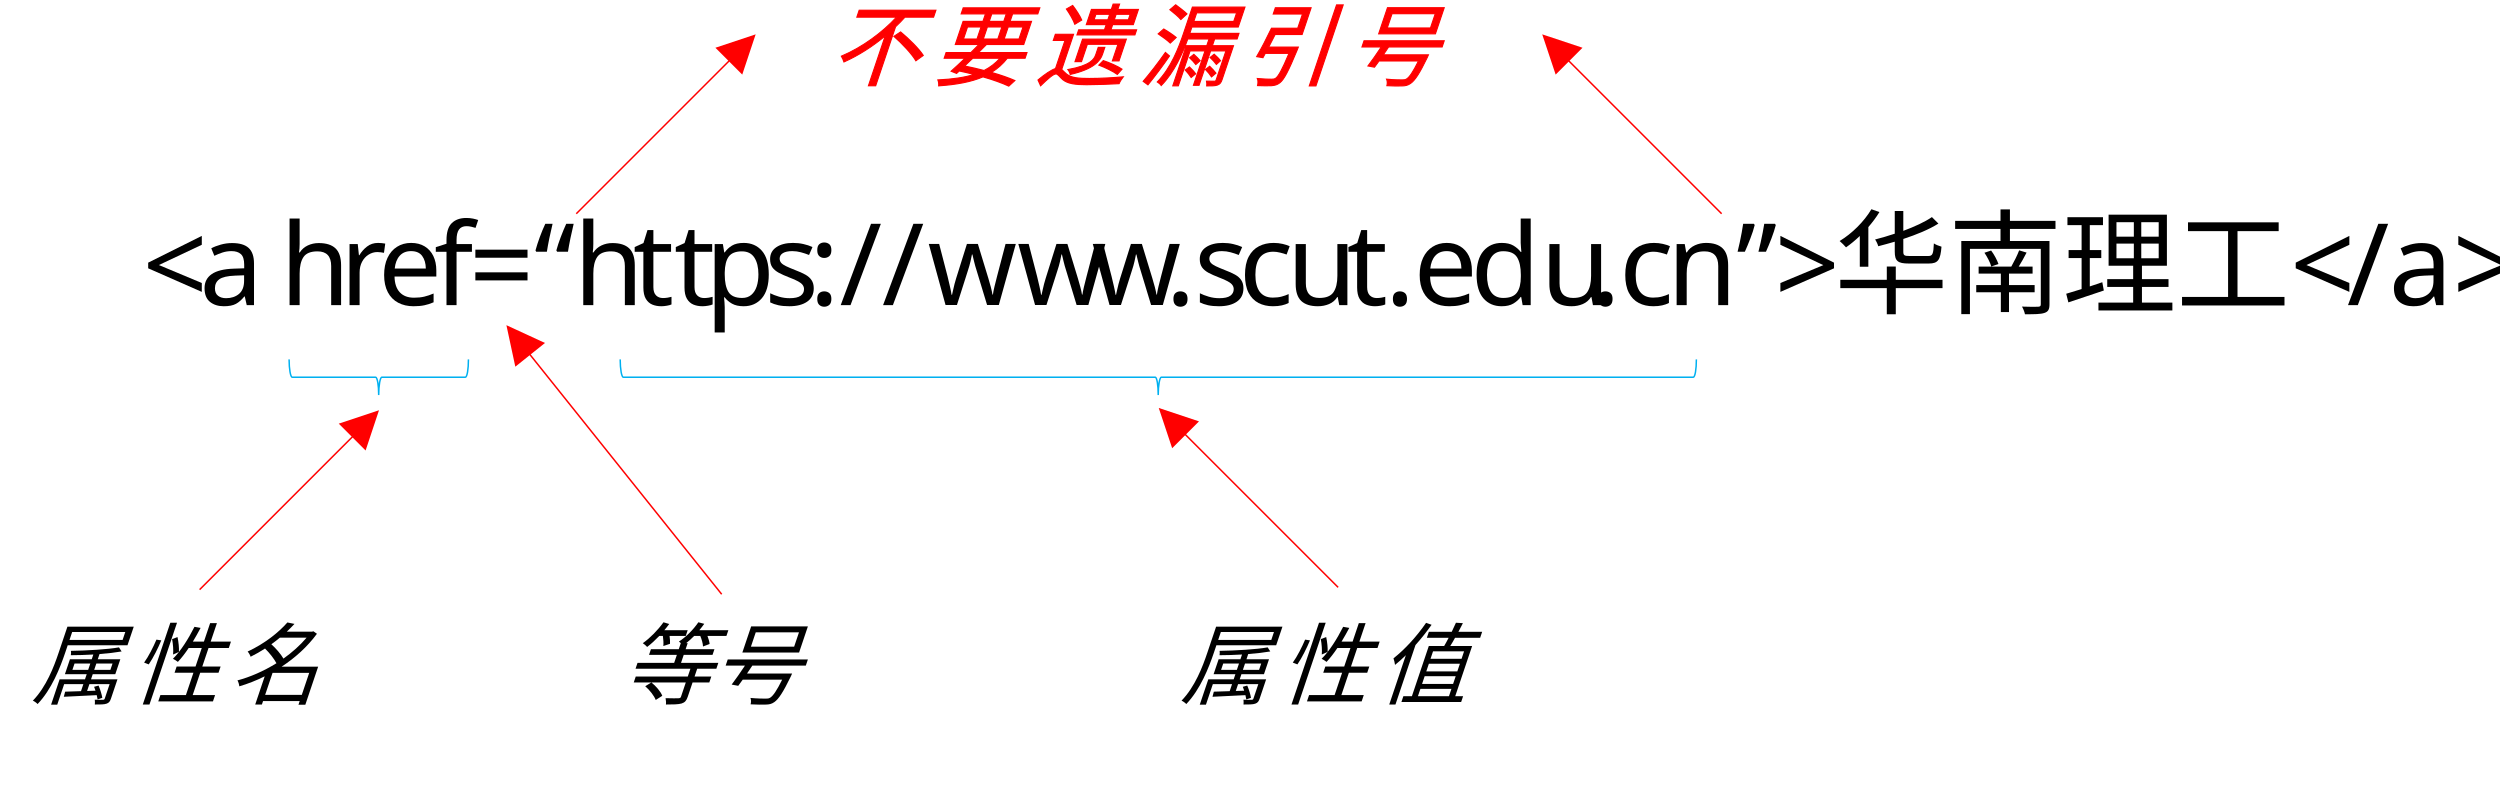
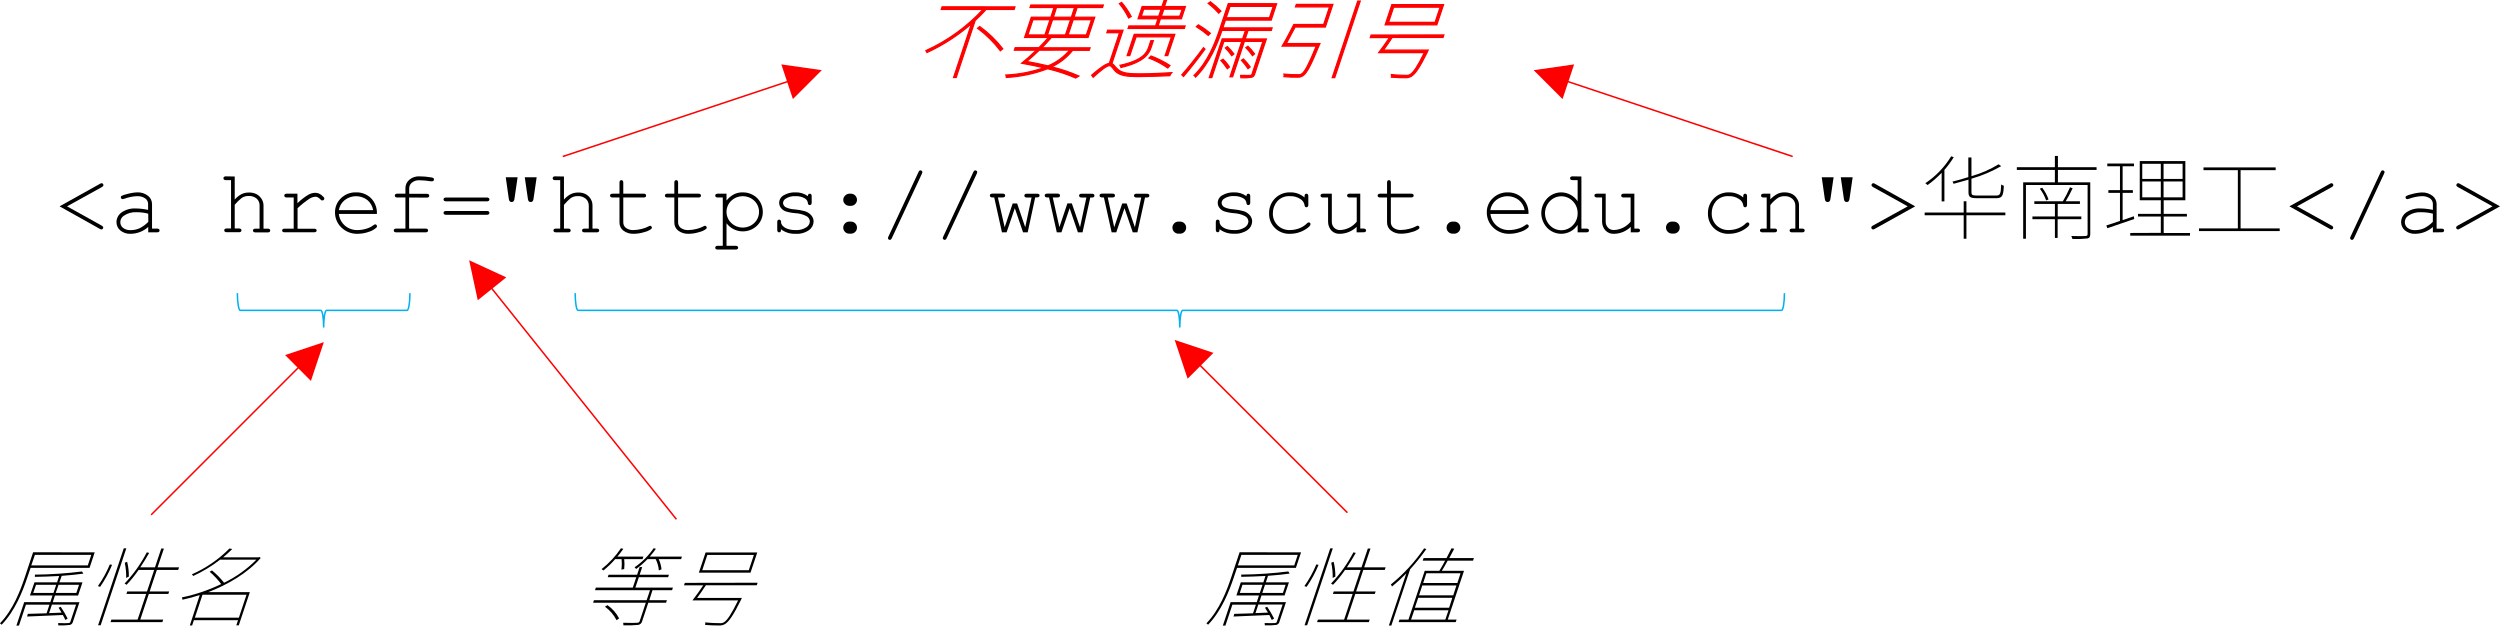
- <svg xmlns="http://www.w3.org/2000/svg" id="图层_1" data-name="图层 1" viewBox="0 0 800 253.04">
+ <svg xmlns="http://www.w3.org/2000/svg" id="图层_1" data-name="图层 1" viewBox="0 0 788.49 197.31">
  <defs>
-     <style>.cls-1,.cls-17,.cls-3,.cls-7{font-size:36.45px;}.cls-1,.cls-3,.cls-7{font-family:Calibri, Calibri;}.cls-1,.cls-8{letter-spacing:0em;}.cls-2{letter-spacing:0em;}.cls-3{letter-spacing:0em;}.cls-4{letter-spacing:-0.02em;}.cls-5{letter-spacing:0em;}.cls-6{letter-spacing:0em;}.cls-9{letter-spacing:0em;}.cls-10{letter-spacing:0em;}.cls-11{letter-spacing:0em;}.cls-12{letter-spacing:0em;}.cls-13{letter-spacing:0em;}.cls-14{letter-spacing:-0.07em;}.cls-15{letter-spacing:0em;}.cls-16{letter-spacing:0em;}.cls-17,.cls-22,.cls-24{font-family:SourceHanSansCN-ExtraLight-GBpc-EUC-H, Source Han Sans CN;}.cls-18{letter-spacing:-0.02em;}.cls-19,.cls-21{fill:none;stroke-miterlimit:8;stroke-width:0.48px;}.cls-19,.cls-24{stroke:red;}.cls-20,.cls-24{fill:red;}.cls-20{fill-rule:evenodd;}.cls-21{stroke:#00b0f0;}.cls-22,.cls-24{font-size:29.97px;}.cls-23{letter-spacing:0.11em;}.cls-24{stroke-miterlimit:10;stroke-width:0.4px;}.cls-25{letter-spacing:0.16em;}</style>
+     <style>.cls-1,.cls-3{fill:none;stroke-miterlimit:8;stroke-width:0.48px;}.cls-1,.cls-4{stroke:red;}.cls-2,.cls-4{fill:red;}.cls-2{fill-rule:evenodd;}.cls-3{stroke:#00b0f0;}.cls-4{stroke-miterlimit:10;stroke-width:0.4px;}</style>
  </defs>
-   <text class="cls-1" transform="translate(45.59 97.64)">&lt;<tspan class="cls-2" x="18.19" y="0">a </tspan>
-   </text>
-   <text class="cls-3" transform="translate(89.57 97.64)">h<tspan class="cls-4" x="19.19" y="0">r</tspan>
-     <tspan class="cls-5" x="31.35" y="0">e</tspan>
-     <tspan class="cls-6" x="49.34" y="0">f</tspan>
-   </text>
-   <text class="cls-7" transform="translate(150.07 97.64)">
-     <tspan class="cls-8">=“</tspan>
-     <tspan class="cls-9" x="33.48" y="0">h</tspan>
-     <tspan class="cls-10" x="52.45" y="0">tt</tspan>
-     <tspan class="cls-9" x="75.53" y="0">p</tspan>
-     <tspan class="cls-11" x="94.5" y="0">s</tspan>
-     <tspan class="cls-12" x="108.83" y="0">://</tspan>
-     <tspan class="cls-13" x="146.74" y="0">ww</tspan>
-     <tspan class="cls-14" x="199.22" y="0">w</tspan>
-     <tspan x="222.8" y="0">.</tspan>
-     <tspan class="cls-11" x="232" y="0">s</tspan>
-     <tspan class="cls-15" x="246.33" y="0">c</tspan>
-     <tspan class="cls-8" x="261.67" y="0">u</tspan>
-     <tspan class="cls-16" x="280.85" y="0">t</tspan>
-     <tspan x="293.03" y="0">.</tspan>
-     <tspan class="cls-11" x="302.23" y="0">e</tspan>
-     <tspan class="cls-8" x="320.44" y="0">du</tspan>
-     <tspan x="358.81" y="0">.</tspan>
-     <tspan class="cls-15" x="368.02" y="0">c</tspan>
-     <tspan class="cls-8" x="383.36" y="0">n”</tspan>
-     <tspan class="cls-12" x="417.83" y="0">&gt;</tspan>
-   </text>
-   <text class="cls-17" transform="translate(587.01 97.64)">华南理工</text>
-   <text class="cls-7" transform="translate(732.81 97.64)">
-     <tspan class="cls-8">&lt;</tspan>
-     <tspan class="cls-18" x="18.19" y="0">/</tspan>
-     <tspan x="31.58" y="0">a&gt;</tspan>
-   </text>
-   <line class="cls-19" x1="63.88" y1="188.68" x2="114.12" y2="138.43" />
-   <polygon class="cls-20" points="116.99 144.16 121.28 131.28 108.4 135.57 116.99 144.16 116.99 144.16" />
-   <path class="cls-21" d="M149.9,115c0,3.16-.42,5.71-1,5.71H122.18c-.52,0-1,2.56-1,5.71,0-3.15-.43-5.71-1-5.71H93.51c-.53,0-1-2.55-1-5.71" />
-   <path class="cls-21" d="M542.84,115c0,3.16-.42,5.71-1,5.71H371.63c-.53,0-1,2.56-1,5.71,0-3.15-.42-5.71-.95-5.71H199.46c-.53,0-1-2.55-1-5.71" />
-   <text class="cls-22" transform="matrix(0.95, 0, -0.32, 0.95, 9.95, 223.19)">
-     <tspan class="cls-23">属性</tspan>
-     <tspan x="66.59" y="0">名</tspan>
-   </text>
-   <line class="cls-19" x1="428.2" y1="187.95" x2="377.96" y2="137.71" />
-   <polygon class="cls-20" points="375.09 143.43 370.8 130.55 383.68 134.84 375.09 143.43 375.09 143.43" />
-   <text class="cls-22" transform="matrix(0.95, 0, -0.32, 0.95, 377.53, 223.19)">
-     <tspan class="cls-23">属性</tspan>
-     <tspan x="66.59" y="0">值</tspan>
-   </text>
-   <line class="cls-19" x1="230.94" y1="190.16" x2="168.38" y2="111.96" />
-   <polygon class="cls-20" points="164.9 117.34 162.05 104.06 174.39 109.75 164.9 117.34 164.9 117.34" />
-   <text class="cls-22" transform="matrix(0.95, 0, -0.32, 0.95, 198.91, 223.19)">等号</text>
-   <line class="cls-19" x1="184.41" y1="68.39" x2="234.65" y2="18.15" />
-   <polygon class="cls-20" points="237.52 23.87 241.81 10.99 228.93 15.28 237.52 23.87 237.52 23.87" />
-   <line class="cls-19" x1="550.92" y1="68.39" x2="500.67" y2="18.15" />
-   <polygon class="cls-20" points="497.81 23.87 493.51 10.99 506.4 15.28 497.81 23.87 497.81 23.87" />
-   <text class="cls-24" transform="matrix(0.95, 0, -0.32, 0.95, 265.59, 25.21)">
-     <tspan class="cls-25">不要遗漏引</tspan>
-     <tspan x="174.12" y="0">号</tspan>
-   </text>
+   <path d="M28.92,66.41,41.7,59.28a1.14,1.14,0,0,1,.46-.17.58.58,0,0,1,.42.18.61.61,0,0,1,.17.42c0,.23-.16.44-.48.62l-11,6.08,10.94,6.08c.32.17.48.38.48.61a.58.58,0,0,1-.18.42.55.55,0,0,1-.41.18,1.17,1.17,0,0,1-.47-.17Z" transform="translate(-10.13 -1.33)" />
+   <path d="M56.88,74.61v-1.7a8.41,8.41,0,0,1-5.5,2.16A4.77,4.77,0,0,1,48.06,74a3.42,3.42,0,0,1-1.2-2.64,3.79,3.79,0,0,1,1.58-3A7.16,7.16,0,0,1,53,67.08a16.29,16.29,0,0,1,1.77.11q1,.11,2.07.33V65.6a2.13,2.13,0,0,0-.9-1.69,4.33,4.33,0,0,0-2.7-.71,13.47,13.47,0,0,0-3.87.8,2.86,2.86,0,0,1-.58.14.54.54,0,0,1-.39-.17.61.61,0,0,1-.16-.42.52.52,0,0,1,.14-.38A5.18,5.18,0,0,1,50,62.59,14.28,14.28,0,0,1,53.34,62a5.14,5.14,0,0,1,3.49,1.1,3.29,3.29,0,0,1,1.25,2.5v7.83h1.57a.91.91,0,0,1,.62.16.53.53,0,0,1,.19.43.52.52,0,0,1-.19.42.9.9,0,0,1-.62.17Zm0-5.88a10.55,10.55,0,0,0-1.76-.35,15.24,15.24,0,0,0-1.95-.12,6.44,6.44,0,0,0-4,1.12,2.43,2.43,0,0,0-1.1,2,2.3,2.3,0,0,0,.84,1.8,3.59,3.59,0,0,0,2.44.73,6.6,6.6,0,0,0,2.85-.61,10.32,10.32,0,0,0,2.71-2Z" transform="translate(-10.13 -1.33)" />
+   <path d="M84.16,57v7.27a7.51,7.51,0,0,1,2.16-1.72,5.3,5.3,0,0,1,2.32-.5,5.06,5.06,0,0,1,2.34.49A4.09,4.09,0,0,1,92.59,64a3.85,3.85,0,0,1,.65,2.12v7.33h1.32a.92.92,0,0,1,.62.16.58.58,0,0,1,.17.43.57.57,0,0,1-.17.42.92.92,0,0,1-.62.17H90.72a.92.92,0,0,1-.62-.17.54.54,0,0,1-.18-.42.55.55,0,0,1,.18-.43.92.92,0,0,1,.62-.16H92V66.18A2.79,2.79,0,0,0,91.12,64a3.63,3.63,0,0,0-2.57-.86,3.74,3.74,0,0,0-2.21.64,15.84,15.84,0,0,0-2.18,2.12v7.49H85.5a.88.88,0,0,1,.6.16.53.53,0,0,1,.19.43.52.52,0,0,1-.19.42.88.88,0,0,1-.6.17H81.64a.88.88,0,0,1-.6-.17.55.55,0,0,1-.19-.42.56.56,0,0,1,.19-.43.88.88,0,0,1,.6-.16H83V58.14H81.39a.93.93,0,0,1-.61-.16.59.59,0,0,1-.18-.44.54.54,0,0,1,.18-.42.87.87,0,0,1,.61-.17Z" transform="translate(-10.13 -1.33)" />
+   <path d="M103.94,62.42v3a19.23,19.23,0,0,1,3.45-2.68,4.63,4.63,0,0,1,2.12-.6,3.07,3.07,0,0,1,2,.71c.61.47.91.83.91,1.07a.61.61,0,0,1-.18.45.57.57,0,0,1-.44.17.47.47,0,0,1-.24,0,1.66,1.66,0,0,1-.36-.31,3.63,3.63,0,0,0-.86-.68,1.66,1.66,0,0,0-.72-.18,4,4,0,0,0-1.87.62,28.19,28.19,0,0,0-3.77,3v6.48h5.23a.92.92,0,0,1,.62.16A.55.55,0,0,1,110,74a.54.54,0,0,1-.18.42.92.92,0,0,1-.62.17H99.9a.91.91,0,0,1-.61-.16.57.57,0,0,1,0-.82.92.92,0,0,1,.62-.16h2.85V63.62h-2.18a.88.88,0,0,1-.6-.17.58.58,0,0,1-.19-.44.54.54,0,0,1,.18-.42.89.89,0,0,1,.61-.17Z" transform="translate(-10.13 -1.33)" />
+   <path d="M129,68.8H117a5.65,5.65,0,0,0,1.92,3.69,5.82,5.82,0,0,0,4,1.4,9.64,9.64,0,0,0,2.77-.43A7,7,0,0,0,128,72.3a.82.82,0,0,1,.47-.21.51.51,0,0,1,.39.18.53.53,0,0,1,.17.41.66.66,0,0,1-.22.47,6.33,6.33,0,0,1-2.4,1.31,10.46,10.46,0,0,1-3.54.61,7,7,0,0,1-5.08-2,6.5,6.5,0,0,1-2-4.82,6,6,0,0,1,1.91-4.42A6.51,6.51,0,0,1,122.43,62a6.43,6.43,0,0,1,4.77,1.89A6.59,6.59,0,0,1,129,68.8Zm-1.19-1.2A5.19,5.19,0,0,0,126,64.42a5.84,5.84,0,0,0-7.13,0A5.12,5.12,0,0,0,117,67.6Z" transform="translate(-10.13 -1.33)" />
+   <path d="M139.16,63.62v9.81h5.2a.88.88,0,0,1,.6.16.55.55,0,0,1,.18.43.54.54,0,0,1-.18.42.88.88,0,0,1-.6.17h-9.25a.93.93,0,0,1-.61-.17.54.54,0,0,1-.18-.42.55.55,0,0,1,.18-.43.93.93,0,0,1,.61-.16H138V63.62h-2.56a.89.89,0,0,1-.61-.17.57.57,0,0,1-.18-.44.54.54,0,0,1,.18-.42.89.89,0,0,1,.61-.17H138V60.63a3.36,3.36,0,0,1,1.21-2.58,4.54,4.54,0,0,1,3.21-1.1,21.92,21.92,0,0,1,3.57.31,1.86,1.86,0,0,1,.87.26.62.62,0,0,1,.14.41.57.57,0,0,1-.16.42.65.65,0,0,1-.46.16,2.32,2.32,0,0,1-.37,0,24.16,24.16,0,0,0-3.59-.33,3.46,3.46,0,0,0-2.39.76,2.3,2.3,0,0,0-.84,1.73v1.79h5.53a.89.89,0,0,1,.61.17.57.57,0,0,1,.18.44.54.54,0,0,1-.18.42.89.89,0,0,1-.61.17Z" transform="translate(-10.13 -1.33)" />
+   <path d="M163.7,64.83H150.81a.89.89,0,0,1-.61-.17.57.57,0,0,1-.18-.44.54.54,0,0,1,.18-.42.89.89,0,0,1,.61-.17H163.7a.88.88,0,0,1,.6.17.58.58,0,0,1,.19.44.55.55,0,0,1-.19.42A.88.88,0,0,1,163.7,64.83Zm0,4.24H150.81a.89.89,0,0,1-.61-.17.54.54,0,0,1-.18-.43.57.57,0,0,1,.18-.43,1,1,0,0,1,.61-.16H163.7a.94.94,0,0,1,.6.16.57.57,0,0,1,.19.43.54.54,0,0,1-.19.43A.88.88,0,0,1,163.7,69.07Z" transform="translate(-10.13 -1.33)" />
+   <path d="M169.64,57.24h3.74l-1,6.84a1.31,1.31,0,0,1-.31.76.79.79,0,0,1-.57.21.81.81,0,0,1-.58-.21,1.38,1.38,0,0,1-.31-.76Zm6,0h3.75l-1,6.84a1.31,1.31,0,0,1-.31.76.78.78,0,0,1-.56.21.84.84,0,0,1-.59-.21,1.31,1.31,0,0,1-.3-.76Z" transform="translate(-10.13 -1.33)" />
+   <path d="M188,57v7.27a7.51,7.51,0,0,1,2.16-1.72,5.29,5.29,0,0,1,2.31-.5,5.13,5.13,0,0,1,2.35.49A4.15,4.15,0,0,1,196.38,64,3.84,3.84,0,0,1,197,66.1v7.33h1.33a.89.89,0,0,1,.61.16.55.55,0,0,1,.18.43.54.54,0,0,1-.18.42.89.89,0,0,1-.61.17H194.5a.89.89,0,0,1-.61-.17.52.52,0,0,1-.19-.42.53.53,0,0,1,.19-.43.89.89,0,0,1,.61-.16h1.33V66.18a2.82,2.82,0,0,0-.92-2.14,3.64,3.64,0,0,0-2.57-.86,3.72,3.72,0,0,0-2.21.64A15.28,15.28,0,0,0,188,65.94v7.49h1.33a.91.91,0,0,1,.61.16.55.55,0,0,1,.18.43.54.54,0,0,1-.18.42.91.91,0,0,1-.61.17h-3.85a.91.91,0,0,1-.61-.17.54.54,0,0,1-.18-.42.55.55,0,0,1,.18-.43.91.91,0,0,1,.61-.16h1.33V58.14h-1.59a.88.88,0,0,1-.6-.16.59.59,0,0,1-.18-.44.54.54,0,0,1,.18-.42.83.83,0,0,1,.6-.17Z" transform="translate(-10.13 -1.33)" />
+   <path d="M206.71,62.42h6.41a.89.89,0,0,1,.61.17.57.57,0,0,1,.18.44.54.54,0,0,1-.18.42.89.89,0,0,1-.61.17h-6.41v7.87a2.14,2.14,0,0,0,.82,1.71,3.66,3.66,0,0,0,2.41.69,10.39,10.39,0,0,0,2.59-.36,8.72,8.72,0,0,0,2.17-.81.93.93,0,0,1,.47-.18.51.51,0,0,1,.39.18.57.57,0,0,1,.17.41.58.58,0,0,1-.18.4,5.88,5.88,0,0,1-2.19,1,11.23,11.23,0,0,1-3.33.54,5.12,5.12,0,0,1-3.29-1,3.15,3.15,0,0,1-1.23-2.61V63.62h-2.18a.93.93,0,0,1-.61-.17.57.57,0,0,1-.18-.44.54.54,0,0,1,.18-.42.93.93,0,0,1,.61-.17h2.18V58.93a.88.88,0,0,1,.17-.6.55.55,0,0,1,.42-.19.58.58,0,0,1,.44.19.88.88,0,0,1,.17.6Z" transform="translate(-10.13 -1.33)" />
+   <path d="M224,62.42h6.42a.93.93,0,0,1,.61.17.57.57,0,0,1,.18.44.54.54,0,0,1-.18.42.93.93,0,0,1-.61.17H224v7.87a2.15,2.15,0,0,0,.83,1.71,3.66,3.66,0,0,0,2.41.69,10.39,10.39,0,0,0,2.59-.36,8.87,8.87,0,0,0,2.17-.81.93.93,0,0,1,.46-.18.55.55,0,0,1,.4.18.57.57,0,0,1,.17.41.6.6,0,0,1-.19.4,5.88,5.88,0,0,1-2.19,1,11.12,11.12,0,0,1-3.32.54,5.16,5.16,0,0,1-3.3-1,3.17,3.17,0,0,1-1.22-2.61V63.62h-2.18a.89.89,0,0,1-.61-.17.57.57,0,0,1-.18-.44.54.54,0,0,1,.18-.42.89.89,0,0,1,.61-.17h2.18V58.93a.83.83,0,0,1,.17-.6.55.55,0,0,1,.42-.19.56.56,0,0,1,.43.19.83.83,0,0,1,.17.6Z" transform="translate(-10.13 -1.33)" />
+   <path d="M239.27,62.42v2.16a7.6,7.6,0,0,1,2.27-1.93A6,6,0,0,1,244.4,62a6.51,6.51,0,0,1,3.22.82,5.75,5.75,0,0,1,2.29,2.27,6.2,6.2,0,0,1,.81,3.06,5.92,5.92,0,0,1-1.83,4.36,6.45,6.45,0,0,1-9.62-.77v7.12h2.87a.89.89,0,0,1,.61.16.55.55,0,0,1,.18.43.54.54,0,0,1-.18.42.84.84,0,0,1-.61.17H236.5a.88.88,0,0,1-.6-.16.58.58,0,0,1,0-.86.88.88,0,0,1,.6-.16h1.59V63.62H236.5a.88.88,0,0,1-.6-.17.55.55,0,0,1-.19-.44.52.52,0,0,1,.19-.42.88.88,0,0,1,.6-.17Zm10.25,5.73a4.73,4.73,0,0,0-1.49-3.5,5.26,5.26,0,0,0-7.26,0,4.82,4.82,0,0,0,0,7,5.23,5.23,0,0,0,7.26,0A4.74,4.74,0,0,0,249.52,68.15Z" transform="translate(-10.13 -1.33)" />
+   <path d="M264.93,63.2a.85.85,0,0,1,.17-.59.52.52,0,0,1,.42-.19.55.55,0,0,1,.44.19.89.89,0,0,1,.17.61v2a.93.93,0,0,1-.17.61.57.57,0,0,1-.44.18.54.54,0,0,1-.4-.16.75.75,0,0,1-.19-.5,1.92,1.92,0,0,0-.87-1.4A5.38,5.38,0,0,0,261,63.2a5.11,5.11,0,0,0-3.08.8,1.69,1.69,0,0,0-.83,1.35,1.64,1.64,0,0,0,1,1.41,7.34,7.34,0,0,0,2.56.6,17.15,17.15,0,0,1,3.42.61,4.3,4.3,0,0,1,2,1.36,3,3,0,0,1,.67,1.89,3.4,3.4,0,0,1-1.45,2.68,6.64,6.64,0,0,1-4.25,1.17,7.13,7.13,0,0,1-4.59-1.42,2.48,2.48,0,0,1-.05.62.49.49,0,0,1-.21.24.56.56,0,0,1-.33.1.54.54,0,0,1-.42-.18.91.91,0,0,1-.17-.61V71.39a.91.91,0,0,1,.16-.61.55.55,0,0,1,.43-.18.58.58,0,0,1,.43.18.61.61,0,0,1,.18.47,1.73,1.73,0,0,0,.32,1.08,3.59,3.59,0,0,0,1.57,1.12,7.07,7.07,0,0,0,2.64.44,5.57,5.57,0,0,0,3.43-.86,2.35,2.35,0,0,0,1.13-1.81,2,2,0,0,0-1.14-1.76,8.7,8.7,0,0,0-3.36-.89,13.32,13.32,0,0,1-3.16-.59,3.18,3.18,0,0,1-1.49-1.1,2.56,2.56,0,0,1-.53-1.57,2.71,2.71,0,0,1,1.49-2.42A6.84,6.84,0,0,1,261,62,6.27,6.27,0,0,1,264.93,63.2Z" transform="translate(-10.13 -1.33)" />
+   <path d="M278,62.42h.51a1.93,1.93,0,0,1,1.91,1.9,1.82,1.82,0,0,1-.57,1.38,1.86,1.86,0,0,1-1.34.55H278a1.86,1.86,0,0,1-1.35-.56,1.81,1.81,0,0,1-.56-1.34A1.85,1.85,0,0,1,276.7,63,1.88,1.88,0,0,1,278,62.42Zm0,8.8h.51a1.89,1.89,0,0,1,1.91,1.9,1.8,1.8,0,0,1-.57,1.36,1.86,1.86,0,0,1-1.34.55H278a1.85,1.85,0,0,1-1.35-.55,1.91,1.91,0,0,1,0-2.71A1.84,1.84,0,0,1,278,71.22Z" transform="translate(-10.13 -1.33)" />
+   <path d="M300.91,56.09,291.4,76.47c-.16.34-.37.52-.62.52a.58.58,0,0,1-.42-.18.5.5,0,0,1-.17-.38,1.08,1.08,0,0,1,.14-.47l9.5-20.38a1.19,1.19,0,0,1,.29-.42.57.57,0,0,1,.34-.1.54.54,0,0,1,.41.18.51.51,0,0,1,.18.38A1.35,1.35,0,0,1,300.91,56.09Z" transform="translate(-10.13 -1.33)" />
+   <path d="M318.21,56.09l-9.52,20.38c-.16.34-.36.52-.62.52a.55.55,0,0,1-.41-.18.51.51,0,0,1-.18-.38,1.25,1.25,0,0,1,.14-.47l9.5-20.38a1.19,1.19,0,0,1,.3-.42.53.53,0,0,1,.34-.1.55.55,0,0,1,.41.18.51.51,0,0,1,.18.38A1.35,1.35,0,0,1,318.21,56.09Z" transform="translate(-10.13 -1.33)" />
+   <path d="M334.26,74.61H332.8L330.2,67l-2.59,7.6h-1.47l-2.44-11h-.58a.91.91,0,0,1-.61-.17.57.57,0,0,1-.18-.44.54.54,0,0,1,.18-.42.91.91,0,0,1,.61-.17h3.25a.88.88,0,0,1,.6.17.55.55,0,0,1,.19.44.52.52,0,0,1-.19.42.88.88,0,0,1-.6.17h-1.51L327,73l2.52-7.49h1.41L333.48,73l2-9.37H334a.91.91,0,0,1-.61-.17.59.59,0,0,1,0-.86.92.92,0,0,1,.62-.17h3.23a.92.92,0,0,1,.62.17A.55.55,0,0,1,338,63a.52.52,0,0,1-.19.42.92.92,0,0,1-.62.17h-.56Z" transform="translate(-10.13 -1.33)" />
+   <path d="M351.56,74.61H350.1L347.49,67l-2.59,7.6h-1.46l-2.45-11h-.57a.89.89,0,0,1-.61-.17.57.57,0,0,1-.18-.44.54.54,0,0,1,.18-.42.89.89,0,0,1,.61-.17h3.25a.88.88,0,0,1,.6.17.57.57,0,0,1,.18.44.54.54,0,0,1-.18.42.88.88,0,0,1-.6.17h-1.51l2.1,9.37,2.52-7.49h1.4L350.77,73l2-9.37h-1.5a.93.93,0,0,1-.61-.17.58.58,0,0,1-.19-.44.54.54,0,0,1,.18-.42.94.94,0,0,1,.62-.17h3.24a.92.92,0,0,1,.62.17.57.57,0,0,1,.18.44.54.54,0,0,1-.18.42.92.92,0,0,1-.62.17H354Z" transform="translate(-10.13 -1.33)" />
+   <path d="M368.86,74.61H367.4L364.79,67l-2.59,7.6h-1.46l-2.45-11h-.58a.88.88,0,0,1-.6-.17.55.55,0,0,1-.19-.44.52.52,0,0,1,.19-.42.88.88,0,0,1,.6-.17H361a.91.91,0,0,1,.61.17.57.57,0,0,1,.18.44.54.54,0,0,1-.18.42.91.91,0,0,1-.61.17h-1.5L361.55,73l2.52-7.49h1.41L368.07,73l2-9.37h-1.49a.93.93,0,0,1-.61-.17.59.59,0,0,1,0-.86.92.92,0,0,1,.62-.17h3.24a.92.92,0,0,1,.62.17.57.57,0,0,1,.18.44.54.54,0,0,1-.18.42.92.92,0,0,1-.62.17h-.56Z" transform="translate(-10.13 -1.33)" />
+   <path d="M381.82,71.22h.51a1.89,1.89,0,0,1,1.91,1.9,1.8,1.8,0,0,1-.57,1.36,1.86,1.86,0,0,1-1.34.55h-.51a1.83,1.83,0,0,1-1.35-.55,1.91,1.91,0,0,1,0-2.71A1.84,1.84,0,0,1,381.82,71.22Z" transform="translate(-10.13 -1.33)" />
+   <path d="M403.25,63.2a.85.85,0,0,1,.17-.59.52.52,0,0,1,.42-.19.55.55,0,0,1,.44.19.89.89,0,0,1,.17.61v2a.93.93,0,0,1-.17.61.57.57,0,0,1-.44.18.54.54,0,0,1-.4-.16.75.75,0,0,1-.19-.5,1.92,1.92,0,0,0-.87-1.4,5.38,5.38,0,0,0-3.06-.78,5.11,5.11,0,0,0-3.08.8,1.69,1.69,0,0,0-.83,1.35,1.64,1.64,0,0,0,1,1.41,7.34,7.34,0,0,0,2.56.6,17.15,17.15,0,0,1,3.42.61,4.3,4.3,0,0,1,2,1.36,3,3,0,0,1,.67,1.89,3.4,3.4,0,0,1-1.45,2.68,6.64,6.64,0,0,1-4.25,1.17,7.13,7.13,0,0,1-4.59-1.42,2.48,2.48,0,0,1-.05.62.49.49,0,0,1-.21.24.56.56,0,0,1-.33.1.54.54,0,0,1-.42-.18.91.91,0,0,1-.17-.61V71.39a.91.91,0,0,1,.16-.61.55.55,0,0,1,.43-.18.58.58,0,0,1,.43.18.61.61,0,0,1,.18.47,1.73,1.73,0,0,0,.32,1.08,3.59,3.59,0,0,0,1.57,1.12,7.07,7.07,0,0,0,2.64.44,5.57,5.57,0,0,0,3.43-.86,2.35,2.35,0,0,0,1.13-1.81,2,2,0,0,0-1.14-1.76,8.7,8.7,0,0,0-3.36-.89,13.32,13.32,0,0,1-3.16-.59,3.18,3.18,0,0,1-1.49-1.1,2.56,2.56,0,0,1-.53-1.57,2.71,2.71,0,0,1,1.49-2.42,6.84,6.84,0,0,1,3.56-.89A6.27,6.27,0,0,1,403.25,63.2Z" transform="translate(-10.13 -1.33)" />
+   <path d="M421.58,63.62v-.4a.89.89,0,0,1,.16-.61.56.56,0,0,1,.43-.19.54.54,0,0,1,.43.19.84.84,0,0,1,.17.61V65.9a1,1,0,0,1-.17.62.57.57,0,0,1-.43.18.52.52,0,0,1-.4-.16.79.79,0,0,1-.19-.54,2.77,2.77,0,0,0-1.32-1.9,5.5,5.5,0,0,0-3.31-.9,4.91,4.91,0,0,0-4,1.64,5.76,5.76,0,0,0-1.37,3.77,5.09,5.09,0,0,0,1.51,3.79,5.27,5.27,0,0,0,3.9,1.49,8.49,8.49,0,0,0,2.8-.5,7.07,7.07,0,0,0,2.59-1.64.84.84,0,0,1,.52-.28.58.58,0,0,1,.4.16.55.55,0,0,1,.16.4c0,.41-.47.92-1.42,1.54a9.13,9.13,0,0,1-5.11,1.5,6.35,6.35,0,0,1-4.69-1.82,6.2,6.2,0,0,1-1.84-4.62A6.44,6.44,0,0,1,417,62,6.66,6.66,0,0,1,421.58,63.62Z" transform="translate(-10.13 -1.33)" />
+   <path d="M438,74.61V72.88a7.69,7.69,0,0,1-5.24,2.19,3.47,3.47,0,0,1-2.63-.94A4.06,4.06,0,0,1,429,71.25V63.62h-1.59a.93.93,0,0,1-.61-.17.57.57,0,0,1-.18-.44.54.54,0,0,1,.18-.42.93.93,0,0,1,.61-.17h2.77v8.83a2.63,2.63,0,0,0,.73,1.9,2.49,2.49,0,0,0,1.83.74,7.1,7.1,0,0,0,5.3-2.64V63.62H435.8a.88.88,0,0,1-.6-.17A.57.57,0,0,1,435,63a.54.54,0,0,1,.18-.42.88.88,0,0,1,.6-.17h3.37v11h1a.88.88,0,0,1,.6.16A.56.56,0,0,1,441,74a.55.55,0,0,1-.19.42.88.88,0,0,1-.6.17Z" transform="translate(-10.13 -1.33)" />
+   <path d="M448.81,62.42h6.42a.88.88,0,0,1,.6.17A.57.57,0,0,1,456,63a.54.54,0,0,1-.18.42.88.88,0,0,1-.6.17h-6.42v7.87a2.14,2.14,0,0,0,.82,1.71,3.69,3.69,0,0,0,2.42.69,10.45,10.45,0,0,0,2.59-.36,8.78,8.78,0,0,0,2.16-.81,1,1,0,0,1,.47-.18.51.51,0,0,1,.39.18.57.57,0,0,1,.17.41.58.58,0,0,1-.18.4,5.88,5.88,0,0,1-2.19,1,11.23,11.23,0,0,1-3.33.54,5.12,5.12,0,0,1-3.29-1,3.15,3.15,0,0,1-1.23-2.61V63.62h-2.18a.88.88,0,0,1-.6-.17.55.55,0,0,1-.19-.44.52.52,0,0,1,.19-.42.88.88,0,0,1,.6-.17h2.18V58.93a.88.88,0,0,1,.17-.6.55.55,0,0,1,.42-.19.58.58,0,0,1,.44.19.88.88,0,0,1,.17.6Z" transform="translate(-10.13 -1.33)" />
+   <path d="M468.29,71.22h.51a1.89,1.89,0,0,1,1.91,1.9,1.8,1.8,0,0,1-.57,1.36,1.86,1.86,0,0,1-1.34.55h-.51a1.83,1.83,0,0,1-1.35-.55,1.91,1.91,0,0,1,0-2.71A1.84,1.84,0,0,1,468.29,71.22Z" transform="translate(-10.13 -1.33)" />
+   <path d="M492.21,68.8h-12a5.7,5.7,0,0,0,1.93,3.69,5.82,5.82,0,0,0,4,1.4,9.64,9.64,0,0,0,2.77-.43,7.13,7.13,0,0,0,2.36-1.16.82.82,0,0,1,.47-.21.51.51,0,0,1,.39.18.57.57,0,0,1,.17.41.66.66,0,0,1-.22.47,6.5,6.5,0,0,1-2.4,1.31,10.46,10.46,0,0,1-3.54.61,7,7,0,0,1-5.08-2,6.5,6.5,0,0,1-2-4.82,5.92,5.92,0,0,1,1.91-4.42A6.51,6.51,0,0,1,485.6,62a6.43,6.43,0,0,1,4.77,1.89A6.59,6.59,0,0,1,492.21,68.8ZM491,67.6a5.24,5.24,0,0,0-1.85-3.18,5.84,5.84,0,0,0-7.13,0,5.12,5.12,0,0,0-1.86,3.19Z" transform="translate(-10.13 -1.33)" />
+   <path d="M508.9,57V73.43h1.58a.92.92,0,0,1,.62.16.55.55,0,0,1,.18.43.54.54,0,0,1-.18.42.92.92,0,0,1-.62.17h-2.77V72.26a6.21,6.21,0,0,1-5.22,2.81,6.17,6.17,0,0,1-5.4-3.27,6.78,6.78,0,0,1-.85-3.26,6.69,6.69,0,0,1,.85-3.25A6.19,6.19,0,0,1,502.5,62a6.33,6.33,0,0,1,5.21,2.81V58.14h-1.58a.92.92,0,0,1-.62-.16.59.59,0,0,1-.18-.44.54.54,0,0,1,.18-.42.87.87,0,0,1,.62-.17Zm-1.19,11.59a5.24,5.24,0,0,0-1.52-3.8,5,5,0,0,0-7.25,0,5.51,5.51,0,0,0,0,7.6,5,5,0,0,0,7.25,0A5.24,5.24,0,0,0,507.71,68.54Z" transform="translate(-10.13 -1.33)" />
+   <path d="M524.46,74.61V72.88a7.69,7.69,0,0,1-5.24,2.19,3.47,3.47,0,0,1-2.63-.94,4.06,4.06,0,0,1-1.17-2.88V63.62h-1.59a.93.93,0,0,1-.61-.17A.57.57,0,0,1,513,63a.54.54,0,0,1,.18-.42.93.93,0,0,1,.61-.17h2.77v8.83a2.63,2.63,0,0,0,.73,1.9,2.49,2.49,0,0,0,1.83.74,7.1,7.1,0,0,0,5.3-2.64V63.62h-2.19a.88.88,0,0,1-.6-.17.57.57,0,0,1-.18-.44.54.54,0,0,1,.18-.42.88.88,0,0,1,.6-.17h3.37v11h1a.88.88,0,0,1,.6.16.55.55,0,0,1,.18.43.54.54,0,0,1-.18.42.88.88,0,0,1-.6.17Z" transform="translate(-10.13 -1.33)" />
+   <path d="M537.45,71.22H538a1.89,1.89,0,0,1,1.91,1.9,1.8,1.8,0,0,1-.57,1.36A1.86,1.86,0,0,1,538,75h-.51a1.85,1.85,0,0,1-1.35-.55,1.91,1.91,0,0,1,0-2.71A1.84,1.84,0,0,1,537.45,71.22Z" transform="translate(-10.13 -1.33)" />
+   <path d="M559.94,63.62v-.4a.89.89,0,0,1,.17-.61.52.52,0,0,1,.42-.19.56.56,0,0,1,.44.19.89.89,0,0,1,.17.61V65.9a1,1,0,0,1-.18.62.55.55,0,0,1-.43.18.54.54,0,0,1-.4-.16.84.84,0,0,1-.19-.54,2.77,2.77,0,0,0-1.32-1.9,5.48,5.48,0,0,0-3.31-.9,4.91,4.91,0,0,0-4,1.64A5.75,5.75,0,0,0,550,68.61a5.12,5.12,0,0,0,1.5,3.79,5.3,5.3,0,0,0,3.9,1.49,8.55,8.55,0,0,0,2.81-.5,7.12,7.12,0,0,0,2.58-1.64.87.87,0,0,1,.52-.28.56.56,0,0,1,.57.56c0,.41-.48.92-1.43,1.54a9.11,9.11,0,0,1-5.11,1.5,6.37,6.37,0,0,1-4.69-1.82,6.24,6.24,0,0,1-1.84-4.62A6.44,6.44,0,0,1,555.38,62,6.66,6.66,0,0,1,559.94,63.62Z" transform="translate(-10.13 -1.33)" />
+   <path d="M568.48,62.42v1.79a8.67,8.67,0,0,1,2.24-1.73A5.15,5.15,0,0,1,573,62a5.26,5.26,0,0,1,2.47.58,4,4,0,0,1,1.42,1.4,3.58,3.58,0,0,1,.64,2v7.45h1a.89.89,0,0,1,.61.16.55.55,0,0,1,.18.43.54.54,0,0,1-.18.42.89.89,0,0,1-.61.17h-3.16a.92.92,0,0,1-.62-.17.55.55,0,0,1-.19-.42.56.56,0,0,1,.19-.43.92.92,0,0,1,.62-.16h1V66.18a2.82,2.82,0,0,0-.91-2.12A3.41,3.41,0,0,0,573,63.2a4.09,4.09,0,0,0-2,.47A10.73,10.73,0,0,0,568.48,66v7.42h1.34a.88.88,0,0,1,.6.16.53.53,0,0,1,.19.43.52.52,0,0,1-.19.42.88.88,0,0,1-.6.17H566a.88.88,0,0,1-.6-.17.55.55,0,0,1-.19-.42.56.56,0,0,1,.19-.43.88.88,0,0,1,.6-.16h1.34V63.62h-1a.88.88,0,0,1-.6-.17.55.55,0,0,1-.19-.44.52.52,0,0,1,.19-.42.88.88,0,0,1,.6-.17Z" transform="translate(-10.13 -1.33)" />
+   <path d="M584.7,57.24h3.74l-1,6.84a1.31,1.31,0,0,1-.31.76.89.89,0,0,1-1.15,0,1.38,1.38,0,0,1-.31-.76Zm6,0h3.75l-1,6.84a1.31,1.31,0,0,1-.31.76.79.79,0,0,1-.56.21.84.84,0,0,1-.59-.21,1.31,1.31,0,0,1-.3-.76Z" transform="translate(-10.13 -1.33)" />
+   <path d="M614.17,66.41l-12.78,7.12a1.17,1.17,0,0,1-.47.17.55.55,0,0,1-.41-.18.58.58,0,0,1-.18-.42c0-.23.16-.44.48-.61l11-6.08-10.94-6.08c-.31-.18-.47-.39-.47-.62a.57.57,0,0,1,.17-.42.58.58,0,0,1,.42-.18,1.14,1.14,0,0,1,.46.17Z" transform="translate(-10.13 -1.33)" />
+   <path d="M629.47,68.36V64.81h.86v3.55h12.28v.86H630.33v7.41h-.86V69.22H617.16v-.86Zm-3.14-17.44a30.19,30.19,0,0,1-2.94,4v9.92h-.87v-9a32.7,32.7,0,0,1-4.44,3.86,4.44,4.44,0,0,0-.72-.58,27,27,0,0,0,8.16-8.5Zm5.59.08v5.88a33.5,33.5,0,0,0,8.56-3.74l.81.6a42.55,42.55,0,0,1-9.37,3.95V62c0,.81.26,1,1.82,1h6c1.24,0,1.44-.52,1.56-3.49a3,3,0,0,0,.83.41c-.14,3.11-.46,3.92-2.39,3.92h-6c-2.13,0-2.76-.29-2.76-1.9V58c-1.56.46-3.18.89-4.7,1.3a2.5,2.5,0,0,0-.35-.69c1.64-.41,3.37-.9,5-1.42V51Z" transform="translate(-10.13 -1.33)" />
+   <path d="M659.19,50.51v3.55h12.19v.86H659.19v3.92h10.2V75.1c0,.89-.2,1.3-.92,1.44a29.82,29.82,0,0,1-4.7.17,4.48,4.48,0,0,0-.37-.95c2.22.09,4,.06,4.52,0s.63-.17.63-.66V59.68H649.1V76.63h-.87V58.84h10V54.92h-12v-.86h12V50.51Zm4.64,10.21a44,44,0,0,1-2.19,4.09h4.49v.84h-7V69.6h7.44v.86H659.1v5.91h-.86V70.46h-7.09V69.6h7.09V65.65h-6.49v-.84h9a37.51,37.51,0,0,0,2.25-4.41Zm-9.6-.18a13.24,13.24,0,0,1,2,3.69l-.75.32a13.56,13.56,0,0,0-2-3.72Z" transform="translate(-10.13 -1.33)" />
+   <path d="M678.76,71V62.16H675.1v-.87h3.66V53.77h-4v-.86h8.42v.86h-3.58v7.52h3.23v.87h-3.23v8.59l3.52-1.21.14.86c-3,1-6.16,2.11-8.5,2.91l-.29-.89C675.67,72.07,677.14,71.58,678.76,71Zm12.88,3.77V69.62h-7.2v-.83h7.2v-4.3H685V52.13h14.38V64.49h-6.83v4.3h7.32v.83h-7.32v5.19h8.3v.84H682v-.84Zm-5.85-17h5.85V53h-5.85Zm0,5.8h5.85v-5h-5.85Zm6.72-5.8h6V53h-6Zm0,5.8h6v-5h-6Z" transform="translate(-10.13 -1.33)" />
+   <path d="M715.94,73.37V55H705.1v-.87h22.77V55H716.8V73.37h12.34v.84H703.69v-.84Z" transform="translate(-10.13 -1.33)" />
+   <path d="M732.19,66.41,745,59.28a1.17,1.17,0,0,1,.47-.17.62.62,0,0,1,.59.6c0,.23-.16.44-.48.62L734.6,66.41l10.93,6.08c.32.17.48.38.48.61a.61.61,0,0,1-.17.42.58.58,0,0,1-.42.18,1.14,1.14,0,0,1-.46-.17Z" transform="translate(-10.13 -1.33)" />
+   <path d="M762.07,56.09l-9.51,20.38c-.16.34-.37.52-.62.52a.58.58,0,0,1-.42-.18.53.53,0,0,1-.17-.38,1.08,1.08,0,0,1,.14-.47L761,55.58a1.19,1.19,0,0,1,.29-.42.57.57,0,0,1,.34-.1.58.58,0,0,1,.42.18.53.53,0,0,1,.17.38A1.35,1.35,0,0,1,762.07,56.09Z" transform="translate(-10.13 -1.33)" />
+   <path d="M777.45,74.61v-1.7a8.41,8.41,0,0,1-5.5,2.16A4.77,4.77,0,0,1,768.63,74a3.42,3.42,0,0,1-1.2-2.64,3.79,3.79,0,0,1,1.58-3,7.16,7.16,0,0,1,4.6-1.28,16.14,16.14,0,0,1,1.77.11q1,.11,2.07.33V65.6a2.13,2.13,0,0,0-.9-1.69,4.33,4.33,0,0,0-2.7-.71A13.47,13.47,0,0,0,770,64a2.86,2.86,0,0,1-.58.14A.5.5,0,0,1,769,64a.57.57,0,0,1-.17-.42.49.49,0,0,1,.15-.38,5,5,0,0,1,1.58-.58,14.37,14.37,0,0,1,3.33-.59,5.14,5.14,0,0,1,3.49,1.1,3.29,3.29,0,0,1,1.25,2.5v7.83h1.58a.94.94,0,0,1,.62.16A.55.55,0,0,1,781,74a.54.54,0,0,1-.18.42.94.94,0,0,1-.62.17Zm0-5.88a10.55,10.55,0,0,0-1.76-.35,15.13,15.13,0,0,0-2-.12,6.44,6.44,0,0,0-4,1.12,2.42,2.42,0,0,0-1.09,2,2.29,2.29,0,0,0,.83,1.8,3.59,3.59,0,0,0,2.44.73,6.6,6.6,0,0,0,2.85-.61,10.32,10.32,0,0,0,2.71-2Z" transform="translate(-10.13 -1.33)" />
+   <path d="M798.62,66.41l-12.78,7.12a1.19,1.19,0,0,1-.46.17.58.58,0,0,1-.42-.18.57.57,0,0,1-.17-.42c0-.23.16-.44.47-.61l11-6.08-10.93-6.08c-.32-.18-.48-.39-.48-.62a.58.58,0,0,1,.18-.42.54.54,0,0,1,.41-.18,1.22,1.22,0,0,1,.47.17Z" transform="translate(-10.13 -1.33)" />
+   <line class="cls-1" x1="47.67" y1="162.38" x2="95.34" y2="114.7" />
+   <polygon class="cls-2" points="98.06 120.14 102.14 107.91 89.91 111.98 98.06 120.14 98.06 120.14" />
+   <path class="cls-3" d="M139.42,93.79c0,3-.4,5.42-.9,5.42h-25.4c-.5,0-.91,2.43-.91,5.42,0-3-.4-5.42-.9-5.42H85.91c-.5,0-.91-2.42-.91-5.42" transform="translate(-10.13 -1.33)" />
+   <path class="cls-3" d="M572.93,93.79c0,3-.41,5.42-.91,5.42H383.13c-.49,0-.9,2.43-.9,5.42,0-3-.4-5.42-.9-5.42H192.44c-.5,0-.9-2.42-.9-5.42" transform="translate(-10.13 -1.33)" />
+   <path d="M40,175.54l-1.62,4.89H19.78l-1,2.94c-1.49,4.45-3.9,10.63-8.14,15a1.73,1.73,0,0,0-.53-.43c4.17-4.35,6.41-10.26,7.86-14.6l2.6-7.83ZM29.28,192.71a30.41,30.41,0,0,1,2.19,3.72l-.74.43c-.18-.43-.46-1-.78-1.56l-11.27.48.22-.84,5.92-.18.91-2.73H18.31l-2.2,6.61H15.3l2.46-7.39H26l.7-2.11H19.57L21,185h7.13l.66-2c-2.55.14-5.26.24-7.67.27a1.65,1.65,0,0,0,0-.7,130.72,130.72,0,0,0,14.88-1l.42.68c-1.85.27-4.25.51-6.82.7L28.86,185h7.28l-1.38,4.15H27.47l-.7,2.11h8.42l-2.06,6.18a1.3,1.3,0,0,1-1,1,22.44,22.44,0,0,1-3.61.13,4.88,4.88,0,0,0-.05-.73c1.63.06,2.84.06,3.25,0s.51-.14.61-.43l1.8-5.4H26.51l-.9,2.7,3.94-.16L28.61,193ZM20,179.65H37.82l1.1-3.32H21.14Zm.61,8.68H27l.86-2.56H21.5Zm7.09,0h6.51l.85-2.56H28.6Z" transform="translate(-10.13 -1.33)" />
+   <path d="M45.48,179.48a36.33,36.33,0,0,1-3.77,6.94l-.7-.24a35,35,0,0,0,3.76-6.83Zm4.49-5.2-8.09,24.25h-.81l8.09-24.25Zm3.56,22.47,2.7-8.09H50l.26-.78h6.23l2.27-6.8H53.85a37.47,37.47,0,0,1-3.8,4.69,5.11,5.11,0,0,0-.62-.4,42.73,42.73,0,0,0,7-9.83l.75.17c-.87,1.56-1.84,3.1-2.81,4.56H59l2-5.94h.83l-2,5.94h6.77l-.27.81H59.6l-2.27,6.8h6.15l-.26.78H57.07l-2.7,8.09H61.6l-.26.79H45l.26-.79Zm-3.3-18.24a18.11,18.11,0,0,1,.54,4.67l-.84.43a21.09,21.09,0,0,0-.45-4.8Z" transform="translate(-10.13 -1.33)" />
+   <path d="M77,181.24a25.49,25.49,0,0,1,3.8,3.88A36.86,36.86,0,0,0,91,177.84H79.56A43.12,43.12,0,0,1,71.05,183a1.76,1.76,0,0,0-.41-.53,38.19,38.19,0,0,0,11.86-8.15l.89.16a38.38,38.38,0,0,1-2.87,2.62H91.77L92,177l.35.32c-4.2,4.84-10.46,8.42-16.53,10.77H88.93l-3.49,10.47h-.78l.54-1.62H71.28l-.55,1.65H70L73.13,189a51.19,51.19,0,0,1-5.46,1.48,1.8,1.8,0,0,0-.19-.73,52.92,52.92,0,0,0,12.41-4.21,24.52,24.52,0,0,0-3.64-3.88Zm10.88,7.66H74l-2.41,7.23H85.47Z" transform="translate(-10.13 -1.33)" />
+   <line class="cls-1" x1="424.96" y1="161.69" x2="377.28" y2="114.01" />
+   <polygon class="cls-2" points="374.57 119.44 370.49 107.22 382.72 111.29 374.57 119.44 374.57 119.44" />
+   <path d="M420.48,175.54l-1.63,4.89H400.29l-1,2.94c-1.49,4.45-3.9,10.63-8.14,15a1.73,1.73,0,0,0-.53-.43c4.17-4.35,6.41-10.26,7.86-14.6l2.61-7.83Zm-10.69,17.17a30.41,30.41,0,0,1,2.19,3.72l-.74.43c-.18-.43-.46-1-.77-1.56l-11.28.48.23-.84,5.91-.18.91-2.73h-7.42l-2.2,6.61h-.81l2.46-7.39h8.23l.7-2.11h-7.12l1.39-4.15h7.12l.66-2c-2.55.14-5.26.24-7.67.27a1.65,1.65,0,0,0,0-.7,130.72,130.72,0,0,0,14.88-1l.42.68c-1.84.27-4.24.51-6.82.7l-.68,2.05h7.28l-1.38,4.15H408l-.7,2.11h8.42l-2.06,6.18a1.3,1.3,0,0,1-1,1,22.36,22.36,0,0,1-3.61.13,4.88,4.88,0,0,0-.05-.73c1.63.06,2.84.06,3.26,0s.5-.14.6-.43l1.8-5.4H407l-.9,2.7,3.94-.16-.94-1.54Zm-9.24-13.06h17.78l1.1-3.32H401.66Zm.61,8.68h6.31l.86-2.56H402Zm7.09,0h6.51l.85-2.56h-6.5Z" transform="translate(-10.13 -1.33)" />
+   <path d="M426,179.48a36.33,36.33,0,0,1-3.77,6.94l-.7-.24a34.49,34.49,0,0,0,3.76-6.83Zm4.49-5.2-8.09,24.25h-.81l8.09-24.25Zm3.57,22.47,2.69-8.09h-6.23l.26-.78H437l2.27-6.8h-4.91a36.6,36.6,0,0,1-3.8,4.69,5.11,5.11,0,0,0-.62-.4,42.73,42.73,0,0,0,7.05-9.83l.75.17c-.87,1.56-1.84,3.1-2.81,4.56h4.61l2-5.94h.84l-2,5.94h6.77l-.27.81h-6.77l-2.27,6.8H444l-.26.78h-6.15l-2.7,8.09h7.23l-.26.79H425.53l.26-.79Zm-3.31-18.24a18.61,18.61,0,0,1,.55,4.67l-.85.43a20.53,20.53,0,0,0-.45-4.8Z" transform="translate(-10.13 -1.33)" />
+   <path d="M460,174.49a66.53,66.53,0,0,1-5.13,6.4l-5.91,17.72h-.78l5.48-16.43a50.76,50.76,0,0,1-4.48,4.13,3.42,3.42,0,0,0-.38-.65,53.46,53.46,0,0,0,10.49-11.38Zm8.79-.08-1.57,2.94h7.77l-.27.81h-8c-.64,1.19-1.28,2.3-1.84,3.19h7l-5.13,15.4h2.78l-.27.79h-18l.26-.79h2.83l5.14-15.4h4.61c.56-.87,1.18-2,1.82-3.19h-7.07l.27-.81h7.23c.59-1.1,1.14-2.21,1.58-3.1Zm-2.81,22.34,1-2.94h-10.8l-1,2.94ZM456.38,193h10.8l1-3.13H457.43Zm1.31-3.91h10.79l1-3.11H458.72Zm12.09-3.89,1-3.07H460l-1,3.07Z" transform="translate(-10.13 -1.33)" />
+   <line class="cls-1" x1="213.34" y1="163.79" x2="153.98" y2="89.58" />
+   <polygon class="cls-2" points="150.68 94.69 147.97 82.08 159.68 87.48 150.68 94.69 150.68 94.69" />
+   <path d="M214.08,190.63l1.06-3.16H197.79l.27-.81h11.65l1.1-3.29h-9l.26-.78h9l.8-2.4h.81l-.8,2.4h9.23l-.26.78h-9.23l-1.1,3.29h11.85l-.27.81h-6.18l-1,3.16h5.55l-.27.81H214.6l-1.91,5.72a1.55,1.55,0,0,1-1.31,1.27,37.26,37.26,0,0,1-4.63.13,3.35,3.35,0,0,0-.09-.81c2.28.06,3.87.06,4.43,0s.67-.16.81-.57l1.91-5.74H197.19l.27-.81Zm-7.36-16.19c-.58.83-1.21,1.67-1.87,2.45h8.2l-.26.79H207a14.06,14.06,0,0,1,0,3.13l-.89.18a12.93,12.93,0,0,0,.05-3.31h-2a28.82,28.82,0,0,1-3.73,3.58,5.81,5.81,0,0,0-.55-.45,29.06,29.06,0,0,0,6.1-6.56Zm-5,17.75a11.64,11.64,0,0,1,3.68,4.18l-.81.57a12,12,0,0,0-3.65-4.26ZM217,174.41a24.34,24.34,0,0,1-1.94,2.48h10.15l-.26.79h-7.07a10.29,10.29,0,0,1,.9,3.21l-.85.35a9.77,9.77,0,0,0-1-3.56h-2.59a24.41,24.41,0,0,1-3.57,3.1,4.06,4.06,0,0,0-.49-.54,22.79,22.79,0,0,0,6-6Z" transform="translate(-10.13 -1.33)" />
+   <path d="M249.07,185.12l-.26.79H232.76c-.84,1.32-1.88,2.8-2.76,4h14.11s-.14.35-.22.51c-2.42,4.89-3.78,6.88-5.06,7.72a3.36,3.36,0,0,1-1.88.46c-.78,0-2.58,0-4.42-.16a1.71,1.71,0,0,0,0-.81c1.92.21,3.86.24,4.53.24a2.31,2.31,0,0,0,1.35-.24c1.11-.68,2.35-2.54,4.52-6.94l-13.91,0h-.49c1-1.26,2.33-3.18,3.4-4.74h-6.07l.26-.79Zm-.1-9.55-2.13,6.37H230.55l2.12-6.37Zm-17.35,5.59H246.3l1.6-4.81H233.22Z" transform="translate(-10.13 -1.33)" />
+   <line class="cls-1" x1="177.49" y1="49.36" x2="250.08" y2="25.17" />
+   <polygon class="cls-2" points="250.08 31.25 259.19 22.13 246.43 20.31 250.08 31.25 250.08 31.25" />
+   <line class="cls-1" x1="565.41" y1="49.36" x2="492.82" y2="25.17" />
+   <polygon class="cls-2" points="492.82 31.25 483.71 22.13 496.47 20.31 492.82 31.25 492.82 31.25" />
+   <path class="cls-4" d="M330.24,3.5l-.27.81h-8.85c-1,1.16-2.21,2.33-3.42,3.46l-6,18h-.81l5.67-17a58.82,58.82,0,0,1-14.05,9.12,6,6,0,0,0-.34-.59,56,56,0,0,0,18-13H307l.27-.81ZM319.13,9.71a35,35,0,0,1,7.26,7l-.75.62a35.51,35.51,0,0,0-7.18-7.09Z" transform="translate(-10.13 -1.33)" />
+   <path class="cls-4" d="M337,17.16h-6.94l.26-.78h7.48c1.09-1.11,2.13-2.19,3-3.19l.69.22c-.8.94-1.76,2-2.77,3h15.21l-.26.78h-5.23a18.36,18.36,0,0,1-6.66,5.23,52.49,52.49,0,0,1,8.62,2.89l-1,.62A52.42,52.42,0,0,0,340.53,23a42.89,42.89,0,0,1-13,2.75,2.5,2.5,0,0,0-.15-.75,42.55,42.55,0,0,0,12-2.3c-2.2-.51-4.55-1-7-1.43C333.79,20.13,335.43,18.67,337,17.16Zm4.57-10.39,1-3.08H335l.26-.78h22.85l-.26.78h-8l-1,3.08h6.56l-2.12,6.37h-20l2.12-6.37Zm-3.68,10.39c-1.36,1.32-2.75,2.59-3.94,3.56,2.32.41,4.58.89,6.73,1.4a18.19,18.19,0,0,0,6.84-5Zm-3.58-4.81h5.39l1.61-4.8h-5.4Zm6.18,0h5.69l1.6-4.8h-5.69Zm1.86-5.58h5.69l1-3.08h-5.7ZM347,12.35h5.77l1.61-4.8h-5.78Z" transform="translate(-10.13 -1.33)" />
+   <path class="cls-4" d="M360.81,21.37c.57.24.92,1,1.87,1.83,1.35,1.22,3.47,1.43,6.67,1.43,3.75,0,7.63-.21,10.3-.37a3.78,3.78,0,0,0-.58.94c-1.9.11-7.43.27-10,.27-3.48,0-5.66-.27-7.1-1.62-.74-.78-1.3-1.83-1.87-1.83-.94,0-2.83,1.53-5.19,3.67l-.46-.65c2.31-2,4.25-3.51,5.57-3.75l3.21-9.64h-4l.26-.78h4.83ZM363.89,2.1a23.41,23.41,0,0,1,3,4.43L366.1,7a23.56,23.56,0,0,0-2.91-4.53Zm10,12.06-.7,2.11c-.65,2-2.18,4.61-9.5,6.34a1.8,1.8,0,0,0-.29-.68c7.06-1.51,8.43-3.94,9-5.66l.7-2.11Zm6.77-2-2.23,6.69h-.81l2-5.91H368.45l-2,5.91h-.81l2.23-6.69Zm-4.05-8.75.63-1.88h.78l-.63,1.88H384l-1.27,3.84h-6.61l-.76,2.26h8.55l-.26.78H365.93l.26-.78h8.42l.75-2.26h-6.28l1.28-3.84Zm-6.52,3.05h5.5l.75-2.24h-5.5ZM373.18,19a30.35,30.35,0,0,1,5.94,3l-.68.76a27.86,27.86,0,0,0-5.92-3.13Zm3.23-12.52h5.8L383,4.23h-5.8Z" transform="translate(-10.13 -1.33)" />
+   <path class="cls-4" d="M389.7,16.38l.46.45c-2,2.76-4.73,6.26-6.75,8.61l-.53-.51C384.72,22.88,387.6,19.26,389.7,16.38ZM412.77,2.51l-1.71,5.15H396.62l-.82,2.46h15.54l-.27.81h-7.31l-.9,2.69h6.67l-3.69,11.07c-.2.59-.46.89-1,1a15.7,15.7,0,0,1-3.32.16,3.32,3.32,0,0,0-.08-.73c1.44.05,2.63,0,3,0s.47-.11.58-.44l3.44-10.3H402.6l-3.72,11.17h-.81l3.72-11.17h-5.66l-3.81,11.41h-.78l4.07-12.2h6.44l.9-2.69h-7.42c-1.51,4.45-3.95,10.38-8.31,14.73a1.42,1.42,0,0,0-.47-.51c4.42-4.38,6.67-10.31,8.14-14.74l2.64-7.9ZM388.11,9.17a28.81,28.81,0,0,1,3.75,2.65l-.65.67a30.28,30.28,0,0,0-3.75-2.75Zm3.77-7.28a26.68,26.68,0,0,1,3.31,2.94l-.7.64A25.07,25.07,0,0,0,391.2,2.4Zm4,18.13a12.78,12.78,0,0,1,2,2.45l-.66.52a24.42,24.42,0,0,0-2-2.59Zm1.35-4a19.23,19.23,0,0,1,2.06,2.32l-.67.54a16.62,16.62,0,0,0-2-2.43Zm-.37-9.09h13.65l1.2-3.59H398.08Zm5.45,13a17.67,17.67,0,0,1,2.11,2.51l-.67.54a23.17,23.17,0,0,0-2.06-2.64Zm1.41-4a17.55,17.55,0,0,1,2.09,2.4l-.64.54a19,19,0,0,0-2.08-2.51Z" transform="translate(-10.13 -1.33)" />
+   <path class="cls-4" d="M427.61,9.06l1.85-5.56H418.73l.26-.78h11.52l-2.38,7.13h-9.52c-.9,1.72-2,3.75-2.8,5.23h10.61s-.15.35-.23.51c-2.61,6.37-3.88,8.72-5,9.53a2.67,2.67,0,0,1-1.83.54,38.13,38.13,0,0,1-4.26-.16,1.63,1.63,0,0,0,0-.79c1.88.19,3.77.19,4.34.19a1.74,1.74,0,0,0,1.24-.27c1-.62,2.18-2.88,4.6-8.77H414.53c1.08-1.78,2.61-4.69,3.67-6.8Zm11.53-7.39-8.05,24.15h-.78l8.05-24.15Z" transform="translate(-10.13 -1.33)" />
+   <path class="cls-4" d="M465.52,12.35l-.26.79H449.21c-.84,1.32-1.88,2.8-2.76,4h14.11s-.14.35-.22.51c-2.41,4.89-3.78,6.88-5.06,7.72a3.36,3.36,0,0,1-1.88.46c-.78,0-2.58,0-4.42-.16a1.71,1.71,0,0,0,0-.81c1.92.21,3.86.24,4.53.24a2.31,2.31,0,0,0,1.35-.24c1.11-.68,2.36-2.54,4.52-6.94l-13.91,0H445c1-1.27,2.33-3.19,3.39-4.75h-6.07l.26-.79Zm-.1-9.55-2.13,6.37H447l2.12-6.37ZM448.07,8.39h14.68l1.6-4.8H449.67Z" transform="translate(-10.13 -1.33)" />
</svg>
